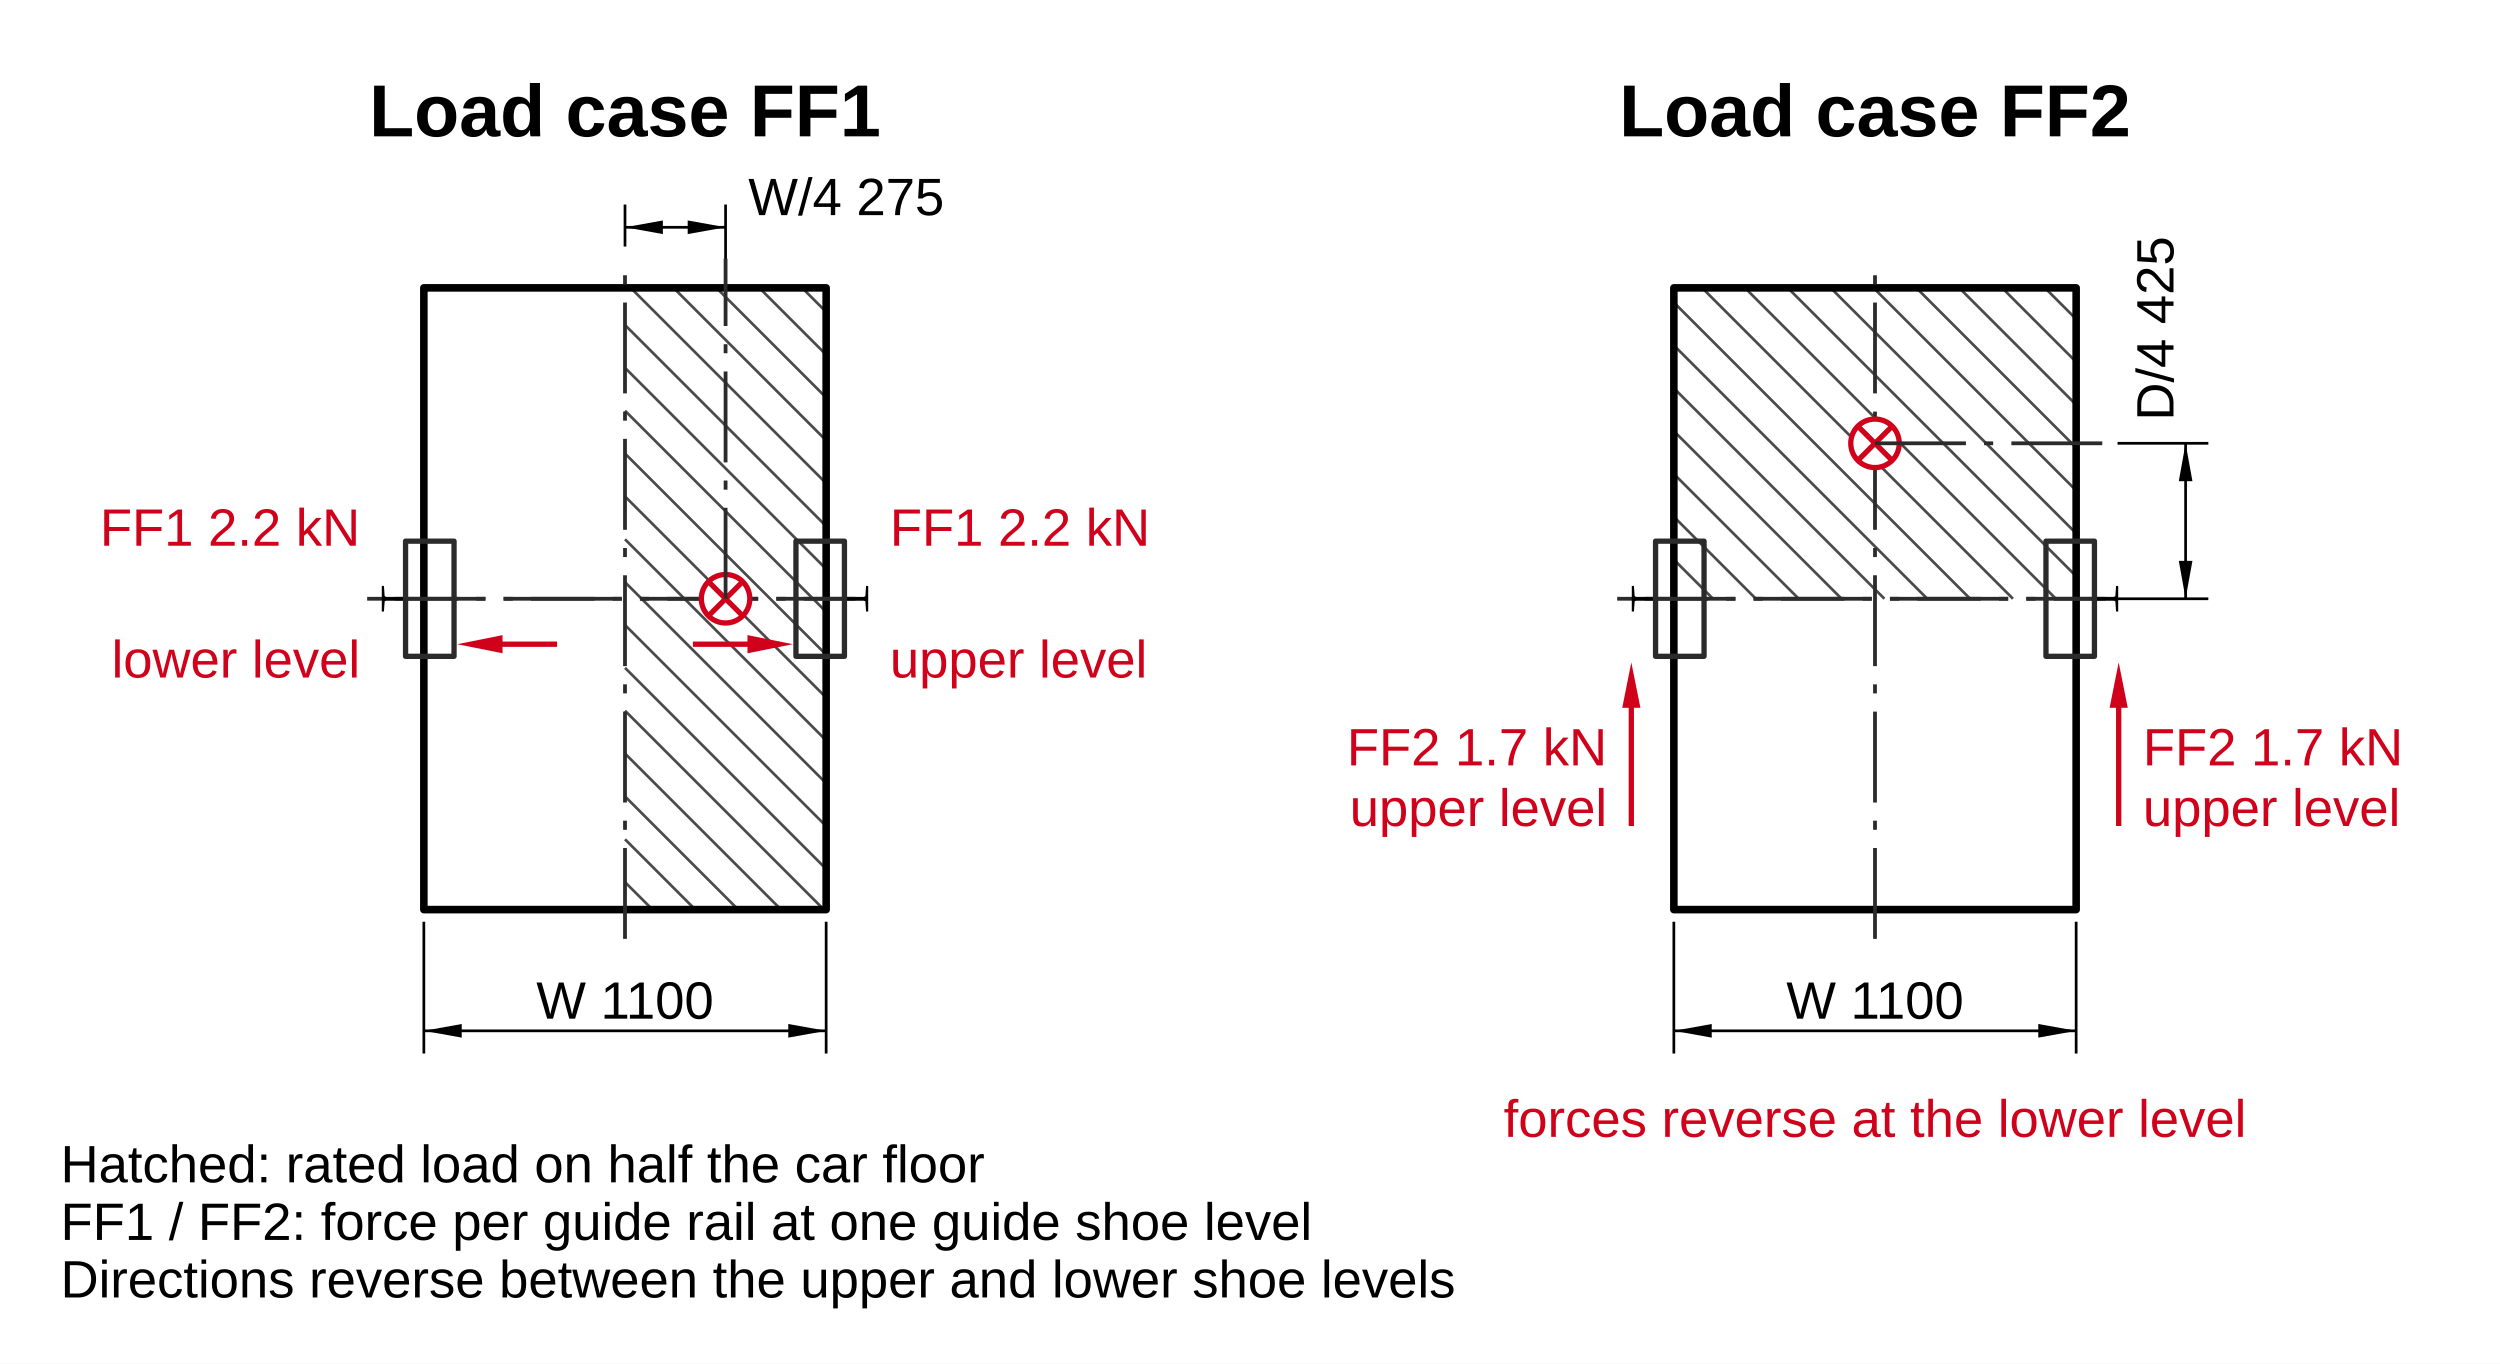
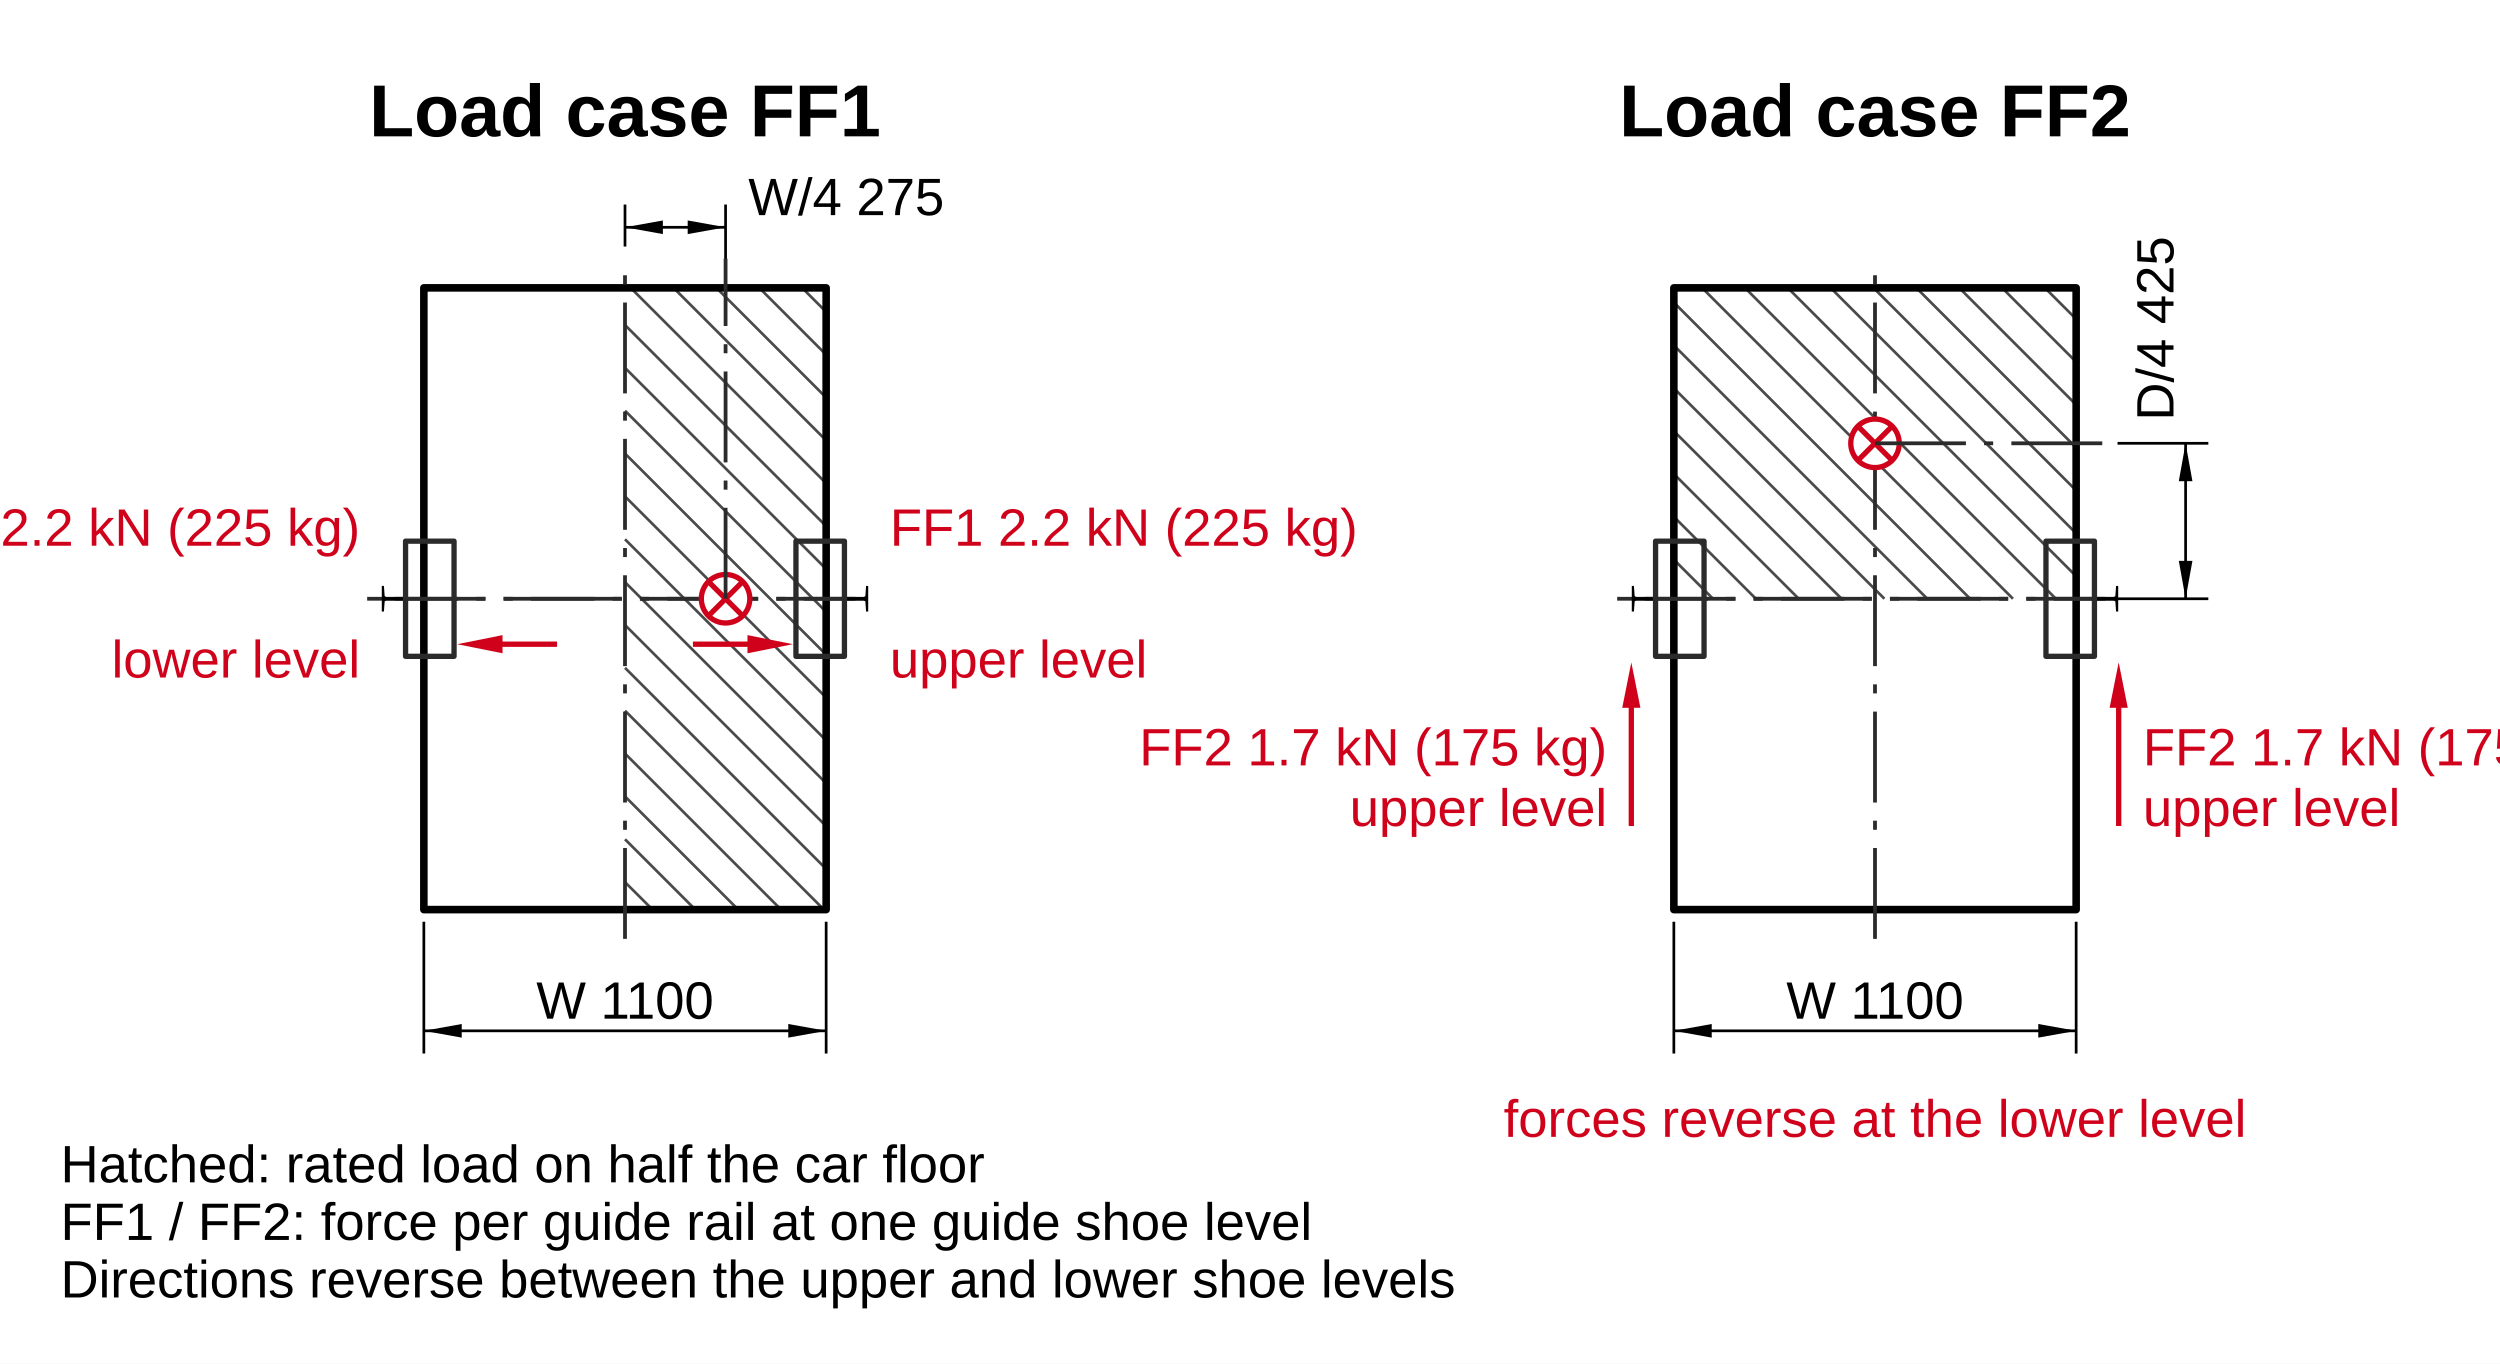
<svg xmlns="http://www.w3.org/2000/svg" version="1.1" width="165mm" height="90mm" viewBox="0 0 1650 900" data-figure="F4" data-view="0.024,-725,850,23.75,19">
  <rect x="0" y="0" width="1650" height="900" fill="#FFFFFF" />
  <text x="412.5" y="90" font-family="ISOCPEUR, 'Arial Narrow', Arial, sans-serif" font-size="48.61" text-anchor="middle" fill="#000000" font-weight="bold">Load case FF1</text>
  <polyline points="529.41,190 545.26,205.85" fill="none" stroke="#4A4A4A" stroke-width="1.8" stroke-linejoin="round" stroke-linecap="butt" />
  <polyline points="501.13,190 545.26,234.13" fill="none" stroke="#4A4A4A" stroke-width="1.8" stroke-linejoin="round" stroke-linecap="butt" />
  <polyline points="472.84,190 545.26,262.42" fill="none" stroke="#4A4A4A" stroke-width="1.8" stroke-linejoin="round" stroke-linecap="butt" />
  <polyline points="444.56,190 545.26,290.7" fill="none" stroke="#4A4A4A" stroke-width="1.8" stroke-linejoin="round" stroke-linecap="butt" />
  <polyline points="416.27,190 545.26,318.98" fill="none" stroke="#4A4A4A" stroke-width="1.8" stroke-linejoin="round" stroke-linecap="butt" />
  <polyline points="412.5,214.51 545.26,347.27" fill="none" stroke="#4A4A4A" stroke-width="1.8" stroke-linejoin="round" stroke-linecap="butt" />
  <polyline points="412.5,242.79 545.26,375.55" fill="none" stroke="#4A4A4A" stroke-width="1.8" stroke-linejoin="round" stroke-linecap="butt" />
  <polyline points="412.5,271.08 545.26,403.84" fill="none" stroke="#4A4A4A" stroke-width="1.8" stroke-linejoin="round" stroke-linecap="butt" />
  <polyline points="412.5,299.36 545.26,432.12" fill="none" stroke="#4A4A4A" stroke-width="1.8" stroke-linejoin="round" stroke-linecap="butt" />
  <polyline points="412.5,327.65 545.26,460.41" fill="none" stroke="#4A4A4A" stroke-width="1.8" stroke-linejoin="round" stroke-linecap="butt" />
  <polyline points="412.5,355.93 545.26,488.69" fill="none" stroke="#4A4A4A" stroke-width="1.8" stroke-linejoin="round" stroke-linecap="butt" />
  <polyline points="412.5,384.22 545.26,516.97" fill="none" stroke="#4A4A4A" stroke-width="1.8" stroke-linejoin="round" stroke-linecap="butt" />
  <polyline points="412.5,412.5 545.26,545.26" fill="none" stroke="#4A4A4A" stroke-width="1.8" stroke-linejoin="round" stroke-linecap="butt" />
  <polyline points="412.5,440.78 545.26,573.54" fill="none" stroke="#4A4A4A" stroke-width="1.8" stroke-linejoin="round" stroke-linecap="butt" />
  <polyline points="412.5,469.07 543.78,600.34" fill="none" stroke="#4A4A4A" stroke-width="1.8" stroke-linejoin="round" stroke-linecap="butt" />
  <polyline points="412.5,497.35 515.49,600.34" fill="none" stroke="#4A4A4A" stroke-width="1.8" stroke-linejoin="round" stroke-linecap="butt" />
  <polyline points="412.5,525.64 487.21,600.34" fill="none" stroke="#4A4A4A" stroke-width="1.8" stroke-linejoin="round" stroke-linecap="butt" />
  <polyline points="412.5,553.92 458.92,600.34" fill="none" stroke="#4A4A4A" stroke-width="1.8" stroke-linejoin="round" stroke-linecap="butt" />
  <polyline points="412.5,582.21 430.64,600.34" fill="none" stroke="#4A4A4A" stroke-width="1.8" stroke-linejoin="round" stroke-linecap="butt" />
  <polygon data-tag="car-ff1" data-value="1100,1700" points="279.74,600.34 545.26,600.34 545.26,190 279.74,190" fill="none" stroke="#000000" stroke-width="5" stroke-linejoin="round" stroke-linecap="butt" />
  <polyline points="260.43,395.17 564.57,395.17" fill="none" stroke="#2B2B2B" stroke-width="2.5" stroke-linejoin="round" stroke-linecap="butt" stroke-dasharray="60 12 6 12" />
  <polyline points="412.5,619.66 412.5,170.69" fill="none" stroke="#2B2B2B" stroke-width="2.5" stroke-linejoin="round" stroke-linecap="butt" stroke-dasharray="60 12 6 12" />
  <polyline data-tag="car-rail-line" data-value="0" points="242.33,395.17 582.67,395.17" fill="none" stroke="#2B2B2B" stroke-width="2.5" stroke-linejoin="round" stroke-linecap="butt" stroke-dasharray="60 12 6 12" />
  <polygon data-tag="rail-left" data-value="-600" points="251.98,403.62 251.98,386.72 253.39,386.72 253.87,393.43 254.91,394.09 267.67,394.09 267.67,396.26 254.91,396.26 253.87,396.91 253.39,403.62" fill="#000000" stroke="none" />
  <polygon data-tag="shoe-left" points="267.67,357.17 299.67,357.17 299.67,433.17 267.67,433.17" fill="none" stroke="#2B2B2B" stroke-width="3.5" stroke-linejoin="round" stroke-linecap="butt" />
  <polygon data-tag="rail-right" data-value="600" points="573.02,403.62 573.02,386.72 571.61,386.72 571.13,393.43 570.09,394.09 557.33,394.09 557.33,396.26 570.09,396.26 571.13,396.91 571.61,403.62" fill="#000000" stroke="none" />
  <polygon data-tag="shoe-right" points="525.33,357.17 557.33,357.17 557.33,433.17 525.33,433.17" fill="none" stroke="#2B2B2B" stroke-width="3.5" stroke-linejoin="round" stroke-linecap="butt" />
  <circle data-tag="resultant-ff1" cx="478.88" cy="395.17" r="16" fill="#FFFFFF" stroke="#D0021B" stroke-width="3.5" />
  <polyline points="467.88,384.17 489.88,406.17" fill="none" stroke="#D0021B" stroke-width="3.5" stroke-linejoin="round" stroke-linecap="butt" />
  <polyline points="467.88,406.17 489.88,384.17" fill="none" stroke="#D0021B" stroke-width="3.5" stroke-linejoin="round" stroke-linecap="butt" />
  <polyline data-tag="force-ff1-left" data-value="2.2" points="367.67,425.17 321.67,425.17" fill="none" stroke="#D0021B" stroke-width="3.5" stroke-linejoin="round" stroke-linecap="butt" />
  <polygon points="301.67,425.17 331.67,419.17 331.67,431.17" fill="#D0021B" stroke="none" />
-   <text data-tag="force-ff1-left-text" data-value="2.2" x="237.67" y="360.17" font-family="ISOCPEUR, 'Arial Narrow', Arial, sans-serif" font-size="34.72" text-anchor="end" fill="#D0021B">FF1 2.2 kN</text>
+   <text data-tag="force-ff1-left-text" data-value="2.2" x="237.67" y="360.17" font-family="ISOCPEUR, 'Arial Narrow', Arial, sans-serif" font-size="34.72" text-anchor="end" fill="#D0021B">FF1 2.2 kN (225 kg)</text>
  <text data-tag="level-ff1-left" data-value="lower level" x="237.67" y="447.17" font-family="ISOCPEUR, 'Arial Narrow', Arial, sans-serif" font-size="34.72" text-anchor="end" fill="#D0021B">lower level</text>
  <polyline data-tag="force-ff1-right" data-value="2.2" points="457.33,425.17 503.33,425.17" fill="none" stroke="#D0021B" stroke-width="3.5" stroke-linejoin="round" stroke-linecap="butt" />
  <polygon points="523.33,425.17 493.33,431.17 493.33,419.17" fill="#D0021B" stroke="none" />
-   <text data-tag="force-ff1-right-text" data-value="2.2" x="587.33" y="360.17" font-family="ISOCPEUR, 'Arial Narrow', Arial, sans-serif" font-size="34.72" text-anchor="start" fill="#D0021B">FF1 2.2 kN</text>
+   <text data-tag="force-ff1-right-text" data-value="2.2" x="587.33" y="360.17" font-family="ISOCPEUR, 'Arial Narrow', Arial, sans-serif" font-size="34.72" text-anchor="start" fill="#D0021B">FF1 2.2 kN (225 kg)</text>
  <text data-tag="level-ff1-right" data-value="upper level" x="587.33" y="447.17" font-family="ISOCPEUR, 'Arial Narrow', Arial, sans-serif" font-size="34.72" text-anchor="start" fill="#D0021B">upper level</text>
  <polyline data-tag="dim-W4-ext" points="412.5,162.69 412.5,135" fill="none" stroke="#000000" stroke-width="1.8" stroke-linejoin="round" stroke-linecap="butt" />
  <polyline data-tag="dim-W4-ext" points="478.88,182 478.88,135" fill="none" stroke="#000000" stroke-width="1.8" stroke-linejoin="round" stroke-linecap="butt" />
  <polyline data-tag="dim-W4" data-value="275" points="412.5,150 478.88,150" fill="none" stroke="#000000" stroke-width="1.8" stroke-linejoin="round" stroke-linecap="butt" />
  <polygon points="412.5,150 437.5,145.5 437.5,154.5" fill="#000000" stroke="none" />
  <polygon points="478.88,150 453.88,154.5 453.88,145.5" fill="#000000" stroke="none" />
  <text data-tag="dim-W4-text" data-value="275" x="493.88" y="142" font-family="ISOCPEUR, 'Arial Narrow', Arial, sans-serif" font-size="34.72" text-anchor="start" fill="#000000">W/4 275</text>
  <polyline points="478.88,395.17 478.88,170.69" fill="none" stroke="#2B2B2B" stroke-width="2.5" stroke-linejoin="round" stroke-linecap="butt" stroke-dasharray="60 12 6 12" />
  <polyline data-tag="dim-W-ext" points="279.74,608.34 279.74,695.34" fill="none" stroke="#000000" stroke-width="1.8" stroke-linejoin="round" stroke-linecap="butt" />
  <polyline data-tag="dim-W-ext" points="545.26,608.34 545.26,695.34" fill="none" stroke="#000000" stroke-width="1.8" stroke-linejoin="round" stroke-linecap="butt" />
  <polyline data-tag="dim-W" data-value="1100" points="279.74,680.34 545.26,680.34" fill="none" stroke="#000000" stroke-width="1.8" stroke-linejoin="round" stroke-linecap="butt" />
  <polygon points="279.74,680.34 304.74,675.84 304.74,684.84" fill="#000000" stroke="none" />
  <polygon points="545.26,680.34 520.26,684.84 520.26,675.84" fill="#000000" stroke="none" />
  <text data-tag="dim-W-text" data-value="1100" x="412.5" y="672.34" font-family="ISOCPEUR, 'Arial Narrow', Arial, sans-serif" font-size="34.72" text-anchor="middle" fill="#000000">W 1100</text>
  <text x="1237.5" y="90" font-family="ISOCPEUR, 'Arial Narrow', Arial, sans-serif" font-size="48.61" text-anchor="middle" fill="#000000" font-weight="bold">Load case FF2</text>
  <polyline points="1349.66,190 1370.26,210.6" fill="none" stroke="#4A4A4A" stroke-width="1.8" stroke-linejoin="round" stroke-linecap="butt" />
  <polyline points="1321.37,190 1370.26,238.89" fill="none" stroke="#4A4A4A" stroke-width="1.8" stroke-linejoin="round" stroke-linecap="butt" />
  <polyline points="1293.09,190 1370.26,267.17" fill="none" stroke="#4A4A4A" stroke-width="1.8" stroke-linejoin="round" stroke-linecap="butt" />
  <polyline points="1264.8,190 1370.26,295.46" fill="none" stroke="#4A4A4A" stroke-width="1.8" stroke-linejoin="round" stroke-linecap="butt" />
  <polyline points="1236.52,190 1370.26,323.74" fill="none" stroke="#4A4A4A" stroke-width="1.8" stroke-linejoin="round" stroke-linecap="butt" />
  <polyline points="1208.23,190 1370.26,352.02" fill="none" stroke="#4A4A4A" stroke-width="1.8" stroke-linejoin="round" stroke-linecap="butt" />
  <polyline points="1179.95,190 1370.26,380.31" fill="none" stroke="#4A4A4A" stroke-width="1.8" stroke-linejoin="round" stroke-linecap="butt" />
  <polyline points="1151.67,190 1356.84,395.17" fill="none" stroke="#4A4A4A" stroke-width="1.8" stroke-linejoin="round" stroke-linecap="butt" />
  <polyline points="1123.38,190 1328.55,395.17" fill="none" stroke="#4A4A4A" stroke-width="1.8" stroke-linejoin="round" stroke-linecap="butt" />
  <polyline points="1104.74,199.64 1300.27,395.17" fill="none" stroke="#4A4A4A" stroke-width="1.8" stroke-linejoin="round" stroke-linecap="butt" />
  <polyline points="1104.74,227.93 1271.98,395.17" fill="none" stroke="#4A4A4A" stroke-width="1.8" stroke-linejoin="round" stroke-linecap="butt" />
  <polyline points="1104.74,256.21 1243.7,395.17" fill="none" stroke="#4A4A4A" stroke-width="1.8" stroke-linejoin="round" stroke-linecap="butt" />
  <polyline points="1104.74,284.5 1215.42,395.17" fill="none" stroke="#4A4A4A" stroke-width="1.8" stroke-linejoin="round" stroke-linecap="butt" />
  <polyline points="1104.74,312.78 1187.13,395.17" fill="none" stroke="#4A4A4A" stroke-width="1.8" stroke-linejoin="round" stroke-linecap="butt" />
  <polyline points="1104.74,341.07 1158.85,395.17" fill="none" stroke="#4A4A4A" stroke-width="1.8" stroke-linejoin="round" stroke-linecap="butt" />
  <polyline points="1104.74,369.35 1130.56,395.17" fill="none" stroke="#4A4A4A" stroke-width="1.8" stroke-linejoin="round" stroke-linecap="butt" />
  <polygon data-tag="car-ff2" data-value="1100,1700" points="1104.74,600.34 1370.26,600.34 1370.26,190 1104.74,190" fill="none" stroke="#000000" stroke-width="5" stroke-linejoin="round" stroke-linecap="butt" />
  <polyline points="1085.43,395.17 1389.57,395.17" fill="none" stroke="#2B2B2B" stroke-width="2.5" stroke-linejoin="round" stroke-linecap="butt" stroke-dasharray="60 12 6 12" />
  <polyline points="1237.5,619.66 1237.5,170.69" fill="none" stroke="#2B2B2B" stroke-width="2.5" stroke-linejoin="round" stroke-linecap="butt" stroke-dasharray="60 12 6 12" />
  <polyline data-tag="car-rail-line" data-value="0" points="1067.33,395.17 1407.67,395.17" fill="none" stroke="#2B2B2B" stroke-width="2.5" stroke-linejoin="round" stroke-linecap="butt" stroke-dasharray="60 12 6 12" />
  <polygon data-tag="rail-left" data-value="-600" points="1076.98,403.62 1076.98,386.72 1078.39,386.72 1078.87,393.43 1079.91,394.09 1092.67,394.09 1092.67,396.26 1079.91,396.26 1078.87,396.91 1078.39,403.62" fill="#000000" stroke="none" />
  <polygon data-tag="shoe-left" points="1092.67,357.17 1124.67,357.17 1124.67,433.17 1092.67,433.17" fill="none" stroke="#2B2B2B" stroke-width="3.5" stroke-linejoin="round" stroke-linecap="butt" />
  <polygon data-tag="rail-right" data-value="600" points="1398.02,403.62 1398.02,386.72 1396.61,386.72 1396.13,393.43 1395.09,394.09 1382.33,394.09 1382.33,396.26 1395.09,396.26 1396.13,396.91 1396.61,403.62" fill="#000000" stroke="none" />
  <polygon data-tag="shoe-right" points="1350.33,357.17 1382.33,357.17 1382.33,433.17 1350.33,433.17" fill="none" stroke="#2B2B2B" stroke-width="3.5" stroke-linejoin="round" stroke-linecap="butt" />
  <circle data-tag="resultant-ff2" cx="1237.5" cy="292.59" r="16" fill="#FFFFFF" stroke="#D0021B" stroke-width="3.5" />
  <polyline points="1226.5,281.59 1248.5,303.59" fill="none" stroke="#D0021B" stroke-width="3.5" stroke-linejoin="round" stroke-linecap="butt" />
  <polyline points="1226.5,303.59 1248.5,281.59" fill="none" stroke="#D0021B" stroke-width="3.5" stroke-linejoin="round" stroke-linecap="butt" />
  <polyline data-tag="force-ff2-left" data-value="1.7" points="1076.67,545.17 1076.67,457.17" fill="none" stroke="#D0021B" stroke-width="3.5" stroke-linejoin="round" stroke-linecap="butt" />
  <polygon points="1076.67,437.17 1082.67,467.17 1070.67,467.17" fill="#D0021B" stroke="none" />
-   <text data-tag="force-ff2-left-text" data-value="1.7" x="1060.67" y="505.17" font-family="ISOCPEUR, 'Arial Narrow', Arial, sans-serif" font-size="34.72" text-anchor="end" fill="#D0021B">FF2 1.7 kN</text>
+   <text data-tag="force-ff2-left-text" data-value="1.7" x="1060.67" y="505.17" font-family="ISOCPEUR, 'Arial Narrow', Arial, sans-serif" font-size="34.72" text-anchor="end" fill="#D0021B">FF2 1.7 kN (175 kg)</text>
  <text data-tag="level-ff2-left" data-value="upper level" x="1060.67" y="545.17" font-family="ISOCPEUR, 'Arial Narrow', Arial, sans-serif" font-size="34.72" text-anchor="end" fill="#D0021B">upper level</text>
  <polyline data-tag="force-ff2-right" data-value="1.7" points="1398.33,545.17 1398.33,457.17" fill="none" stroke="#D0021B" stroke-width="3.5" stroke-linejoin="round" stroke-linecap="butt" />
  <polygon points="1398.33,437.17 1404.33,467.17 1392.33,467.17" fill="#D0021B" stroke="none" />
-   <text data-tag="force-ff2-right-text" data-value="1.7" x="1414.33" y="505.17" font-family="ISOCPEUR, 'Arial Narrow', Arial, sans-serif" font-size="34.72" text-anchor="start" fill="#D0021B">FF2 1.7 kN</text>
+   <text data-tag="force-ff2-right-text" data-value="1.7" x="1414.33" y="505.17" font-family="ISOCPEUR, 'Arial Narrow', Arial, sans-serif" font-size="34.72" text-anchor="start" fill="#D0021B">FF2 1.7 kN (175 kg)</text>
  <text data-tag="level-ff2-right" data-value="upper level" x="1414.33" y="545.17" font-family="ISOCPEUR, 'Arial Narrow', Arial, sans-serif" font-size="34.72" text-anchor="start" fill="#D0021B">upper level</text>
  <polyline data-tag="dim-D4-ext" points="1397.57,395.17 1457.5,395.17" fill="none" stroke="#000000" stroke-width="1.8" stroke-linejoin="round" stroke-linecap="butt" />
  <polyline data-tag="dim-D4-ext" points="1397.57,292.59 1457.5,292.59" fill="none" stroke="#000000" stroke-width="1.8" stroke-linejoin="round" stroke-linecap="butt" />
  <polyline data-tag="dim-D4" data-value="425" points="1442.5,395.17 1442.5,292.59" fill="none" stroke="#000000" stroke-width="1.8" stroke-linejoin="round" stroke-linecap="butt" />
  <polygon points="1442.5,395.17 1438,370.17 1447,370.17" fill="#000000" stroke="none" />
  <polygon points="1442.5,292.59 1447,317.59 1438,317.59" fill="#000000" stroke="none" />
  <text data-tag="dim-D4-text" data-value="425" x="1434.5" y="277.59" font-family="ISOCPEUR, 'Arial Narrow', Arial, sans-serif" font-size="34.72" text-anchor="start" fill="#000000" transform="rotate(-90 1434.5 277.59)">D/4 425</text>
  <polyline points="1237.5,292.59 1389.57,292.59" fill="none" stroke="#2B2B2B" stroke-width="2.5" stroke-linejoin="round" stroke-linecap="butt" stroke-dasharray="60 12 6 12" />
  <polyline data-tag="dim-W-2-ext" points="1104.74,608.34 1104.74,695.34" fill="none" stroke="#000000" stroke-width="1.8" stroke-linejoin="round" stroke-linecap="butt" />
  <polyline data-tag="dim-W-2-ext" points="1370.26,608.34 1370.26,695.34" fill="none" stroke="#000000" stroke-width="1.8" stroke-linejoin="round" stroke-linecap="butt" />
  <polyline data-tag="dim-W-2" data-value="1100" points="1104.74,680.34 1370.26,680.34" fill="none" stroke="#000000" stroke-width="1.8" stroke-linejoin="round" stroke-linecap="butt" />
  <polygon points="1104.74,680.34 1129.74,675.84 1129.74,684.84" fill="#000000" stroke="none" />
  <polygon points="1370.26,680.34 1345.26,684.84 1345.26,675.84" fill="#000000" stroke="none" />
  <text data-tag="dim-W-2-text" data-value="1100" x="1237.5" y="672.34" font-family="ISOCPEUR, 'Arial Narrow', Arial, sans-serif" font-size="34.72" text-anchor="middle" fill="#000000">W 1100</text>
  <text data-tag="ff2-reverse-note" x="1237.5" y="750.34" font-family="ISOCPEUR, 'Arial Narrow', Arial, sans-serif" font-size="34.72" text-anchor="middle" fill="#D0021B">forces reverse at the lower level</text>
  <text x="40" y="780.34" font-family="ISOCPEUR, 'Arial Narrow', Arial, sans-serif" font-size="34.72" text-anchor="start" fill="#000000">Hatched: rated load on half the car floor</text>
  <text data-tag="ff-note" x="40" y="818.34" font-family="ISOCPEUR, 'Arial Narrow', Arial, sans-serif" font-size="34.72" text-anchor="start" fill="#000000">FF1 / FF2: force per guide rail at one guide shoe level</text>
  <text data-tag="ff-note-2" x="40" y="856.34" font-family="ISOCPEUR, 'Arial Narrow', Arial, sans-serif" font-size="34.72" text-anchor="start" fill="#000000">Directions reverse between the upper and lower shoe levels</text>
</svg>
